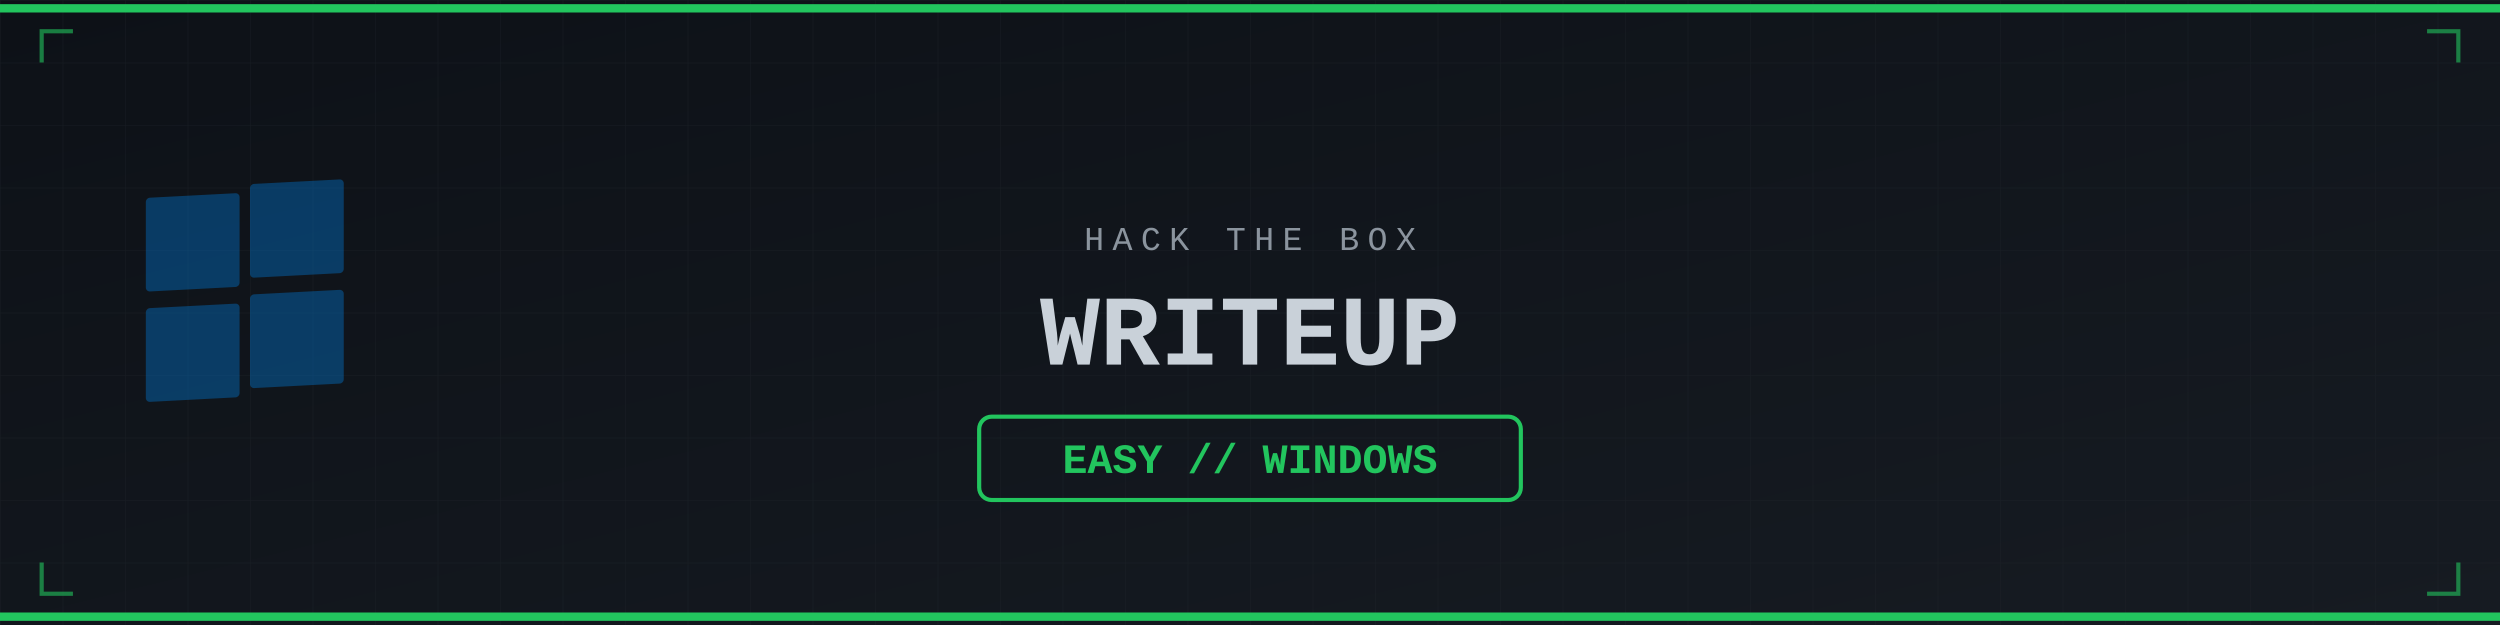
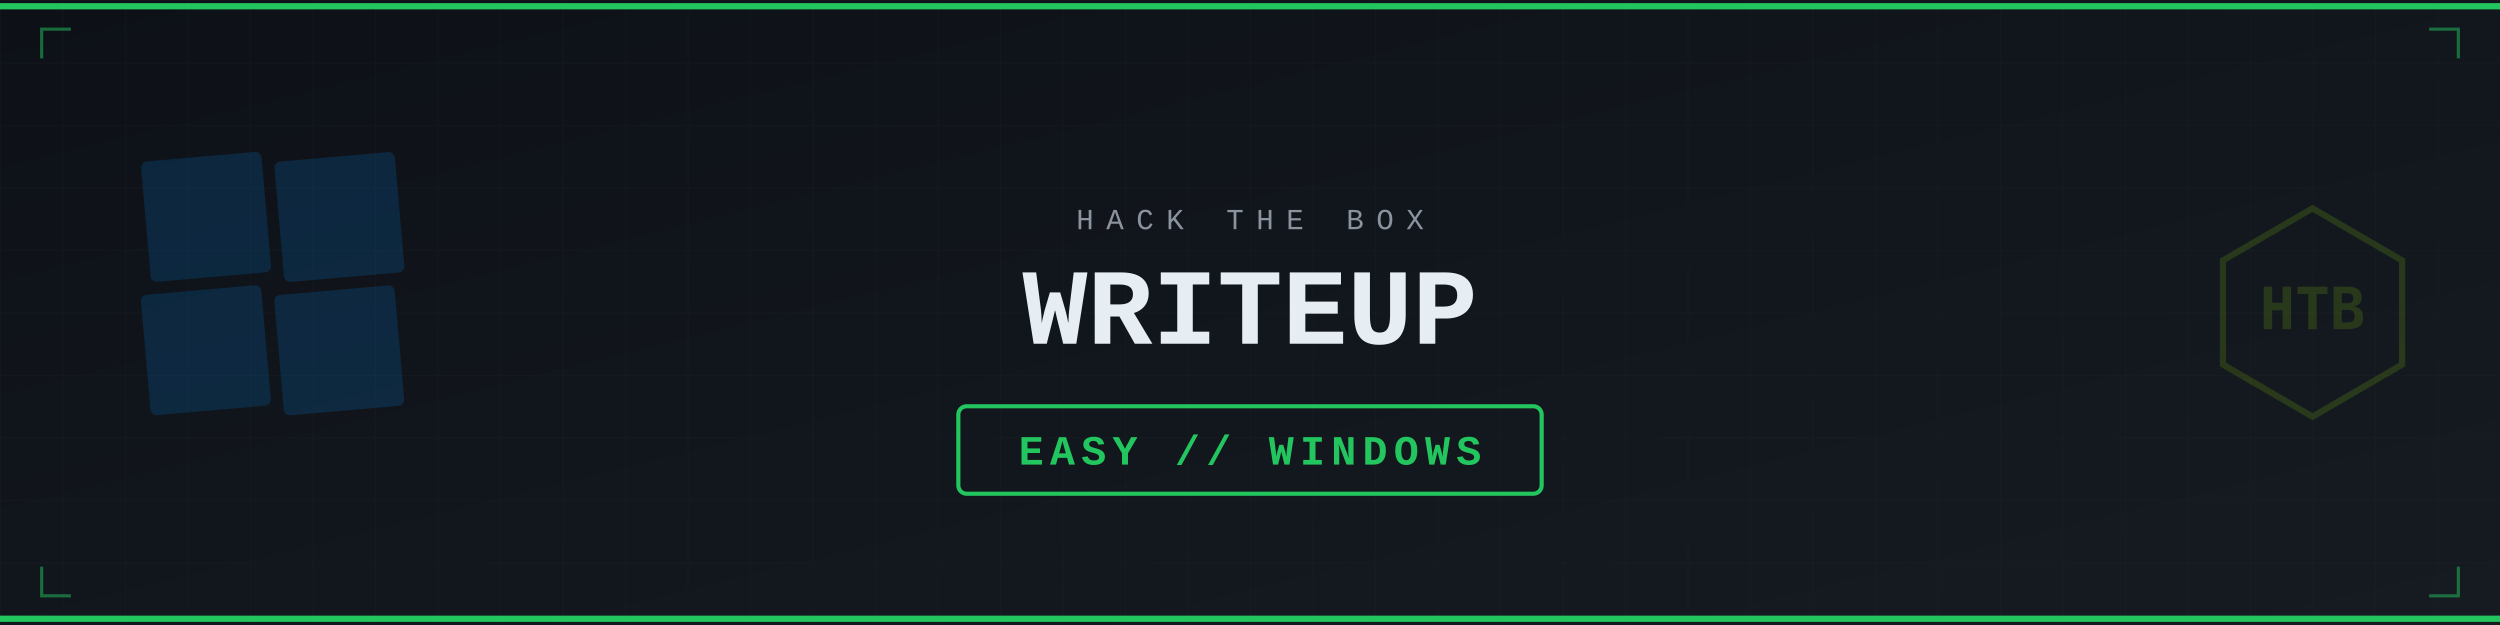
<svg xmlns="http://www.w3.org/2000/svg" viewBox="0 0 1200 300" width="1200" height="300">
  <defs>
    <linearGradient id="bg" x1="0%" y1="0%" x2="100%" y2="100%">
      <stop offset="0%" style="stop-color:#0d1117" />
      <stop offset="100%" style="stop-color:#161b22" />
    </linearGradient>
    <pattern id="grid" width="30" height="30" patternUnits="userSpaceOnUse">
      <path d="M 30 0 L 0 0 0 30" fill="none" stroke="#21262d" stroke-width="0.5" />
    </pattern>
  </defs>
  <rect width="1200" height="300" fill="url(#bg)" />
-   <rect width="1200" height="300" fill="url(#grid)" opacity="0.5" />
-   <line x1="0" y1="4" x2="1200" y2="4" stroke="#22c55e" stroke-width="4" />
-   <line x1="0" y1="296" x2="1200" y2="296" stroke="#22c55e" stroke-width="4" />
-   <g transform="translate(70, 95)" opacity="0.4">
-     <rect x="0" y="0" width="45" height="45" fill="#0078d4" rx="2" transform="skewY(-3)" />
-     <rect x="50" y="-4" width="45" height="45" fill="#0078d4" rx="2" transform="skewY(-3)" />
-     <rect x="0" y="53" width="45" height="45" fill="#0078d4" rx="2" transform="skewY(-3)" />
-     <rect x="50" y="49" width="45" height="45" fill="#0078d4" rx="2" transform="skewY(-3)" />
+   <rect width="1200" height="300" fill="url(#grid)" opacity="0.4" />
+   <line x1="0" y1="3" x2="1200" y2="3" stroke="#22c55e" stroke-width="3" />
+   <line x1="0" y1="297" x2="1200" y2="297" stroke="#22c55e" stroke-width="3" />
+   <g transform="translate(70, 75)" opacity="0.2">
+     <rect x="0" y="0" width="58" height="58" rx="3" fill="#0078d4" transform="rotate(-5, 30, 30)" />
+     <rect x="64" y="0" width="58" height="58" rx="3" fill="#0078d4" transform="rotate(-5, 95, 30)" />
+     <rect x="0" y="64" width="58" height="58" rx="3" fill="#0078d4" transform="rotate(-5, 30, 95)" />
+     <rect x="64" y="64" width="58" height="58" rx="3" fill="#0078d4" transform="rotate(-5, 95, 95)" />
  </g>
-   <text x="600" y="120" font-family="'Courier New', monospace" font-size="16" fill="#8b949e" text-anchor="middle" letter-spacing="4">HACK THE BOX</text>
-   <text x="600" y="175" font-family="'Courier New', monospace" font-size="48" fill="#c9d1d9" text-anchor="middle" font-weight="bold">WRITEUP</text>
-   <rect x="470" y="200" width="260" height="40" rx="6" fill="none" stroke="#22c55e" stroke-width="2" />
-   <text x="600" y="227" font-family="'Courier New', monospace" font-size="20" fill="#22c55e" text-anchor="middle" font-weight="bold">EASY // WINDOWS</text>
-   <path d="M 20 30 L 20 15 L 35 15" fill="none" stroke="#22c55e" stroke-width="2" opacity="0.6" />
-   <path d="M 1180 30 L 1180 15 L 1165 15" fill="none" stroke="#22c55e" stroke-width="2" opacity="0.6" />
-   <path d="M 20 270 L 20 285 L 35 285" fill="none" stroke="#22c55e" stroke-width="2" opacity="0.6" />
-   <path d="M 1180 270 L 1180 285 L 1165 285" fill="none" stroke="#22c55e" stroke-width="2" opacity="0.6" />
+   <g transform="translate(1060, 100)" opacity="0.15">
+     <polygon points="50,0 93,25 93,75 50,100 7,75 7,25" fill="none" stroke="#9fef00" stroke-width="3" />
+     <text x="50" y="58" font-family="monospace" font-size="28" fill="#9fef00" text-anchor="middle" font-weight="bold">HTB</text>
+   </g>
+   <text x="600" y="110" font-family="'Courier New', monospace" font-size="14" fill="#8b949e" text-anchor="middle" letter-spacing="6">HACK THE BOX</text>
+   <text x="600" y="165" font-family="'Courier New', monospace" font-size="52" fill="#e6edf3" text-anchor="middle" font-weight="bold">WRITEUP</text>
+   <rect x="460" y="195" width="280" height="42" rx="4" fill="none" stroke="#22c55e" stroke-width="2" />
+   <text x="600" y="223" font-family="'Courier New', monospace" font-size="20" fill="#22c55e" text-anchor="middle" font-weight="bold" letter-spacing="3">EASY // WINDOWS</text>
+   <path d="M 20 28 L 20 14 L 34 14" fill="none" stroke="#22c55e" stroke-width="1.5" opacity="0.5" />
+   <path d="M 1180 28 L 1180 14 L 1166 14" fill="none" stroke="#22c55e" stroke-width="1.5" opacity="0.5" />
+   <path d="M 20 272 L 20 286 L 34 286" fill="none" stroke="#22c55e" stroke-width="1.5" opacity="0.5" />
+   <path d="M 1180 272 L 1180 286 L 1166 286" fill="none" stroke="#22c55e" stroke-width="1.5" opacity="0.5" />
</svg>
